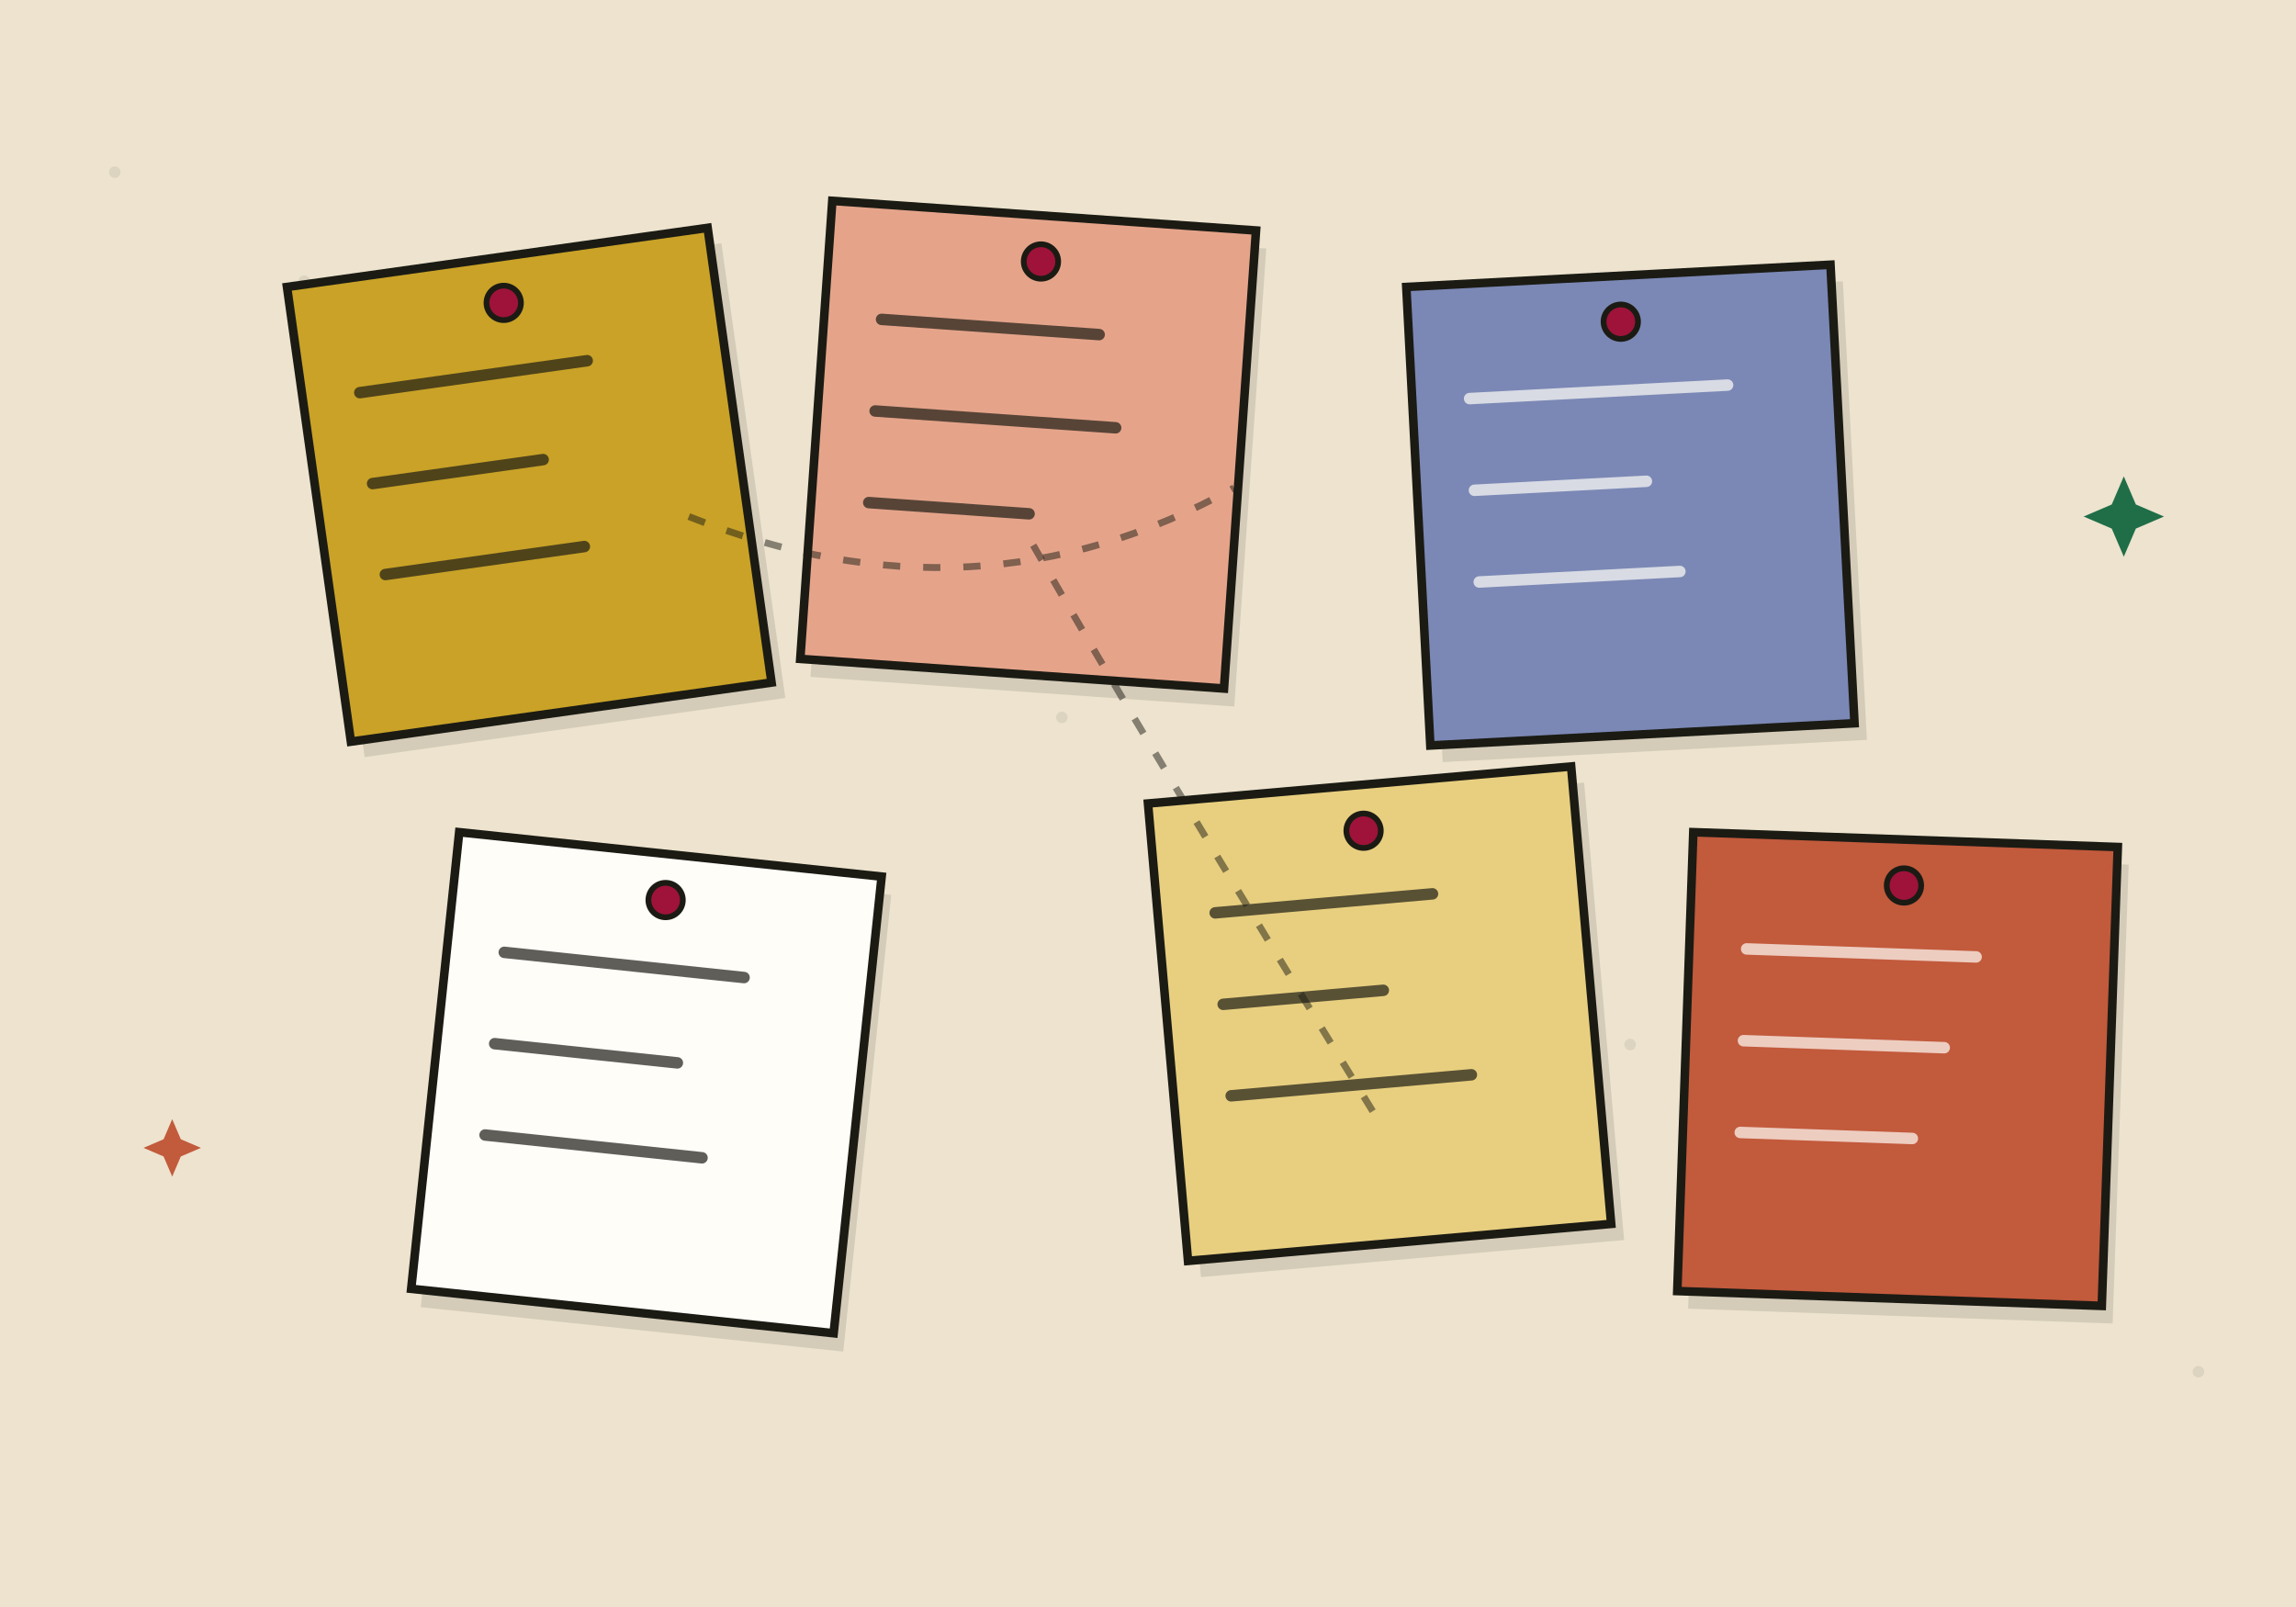
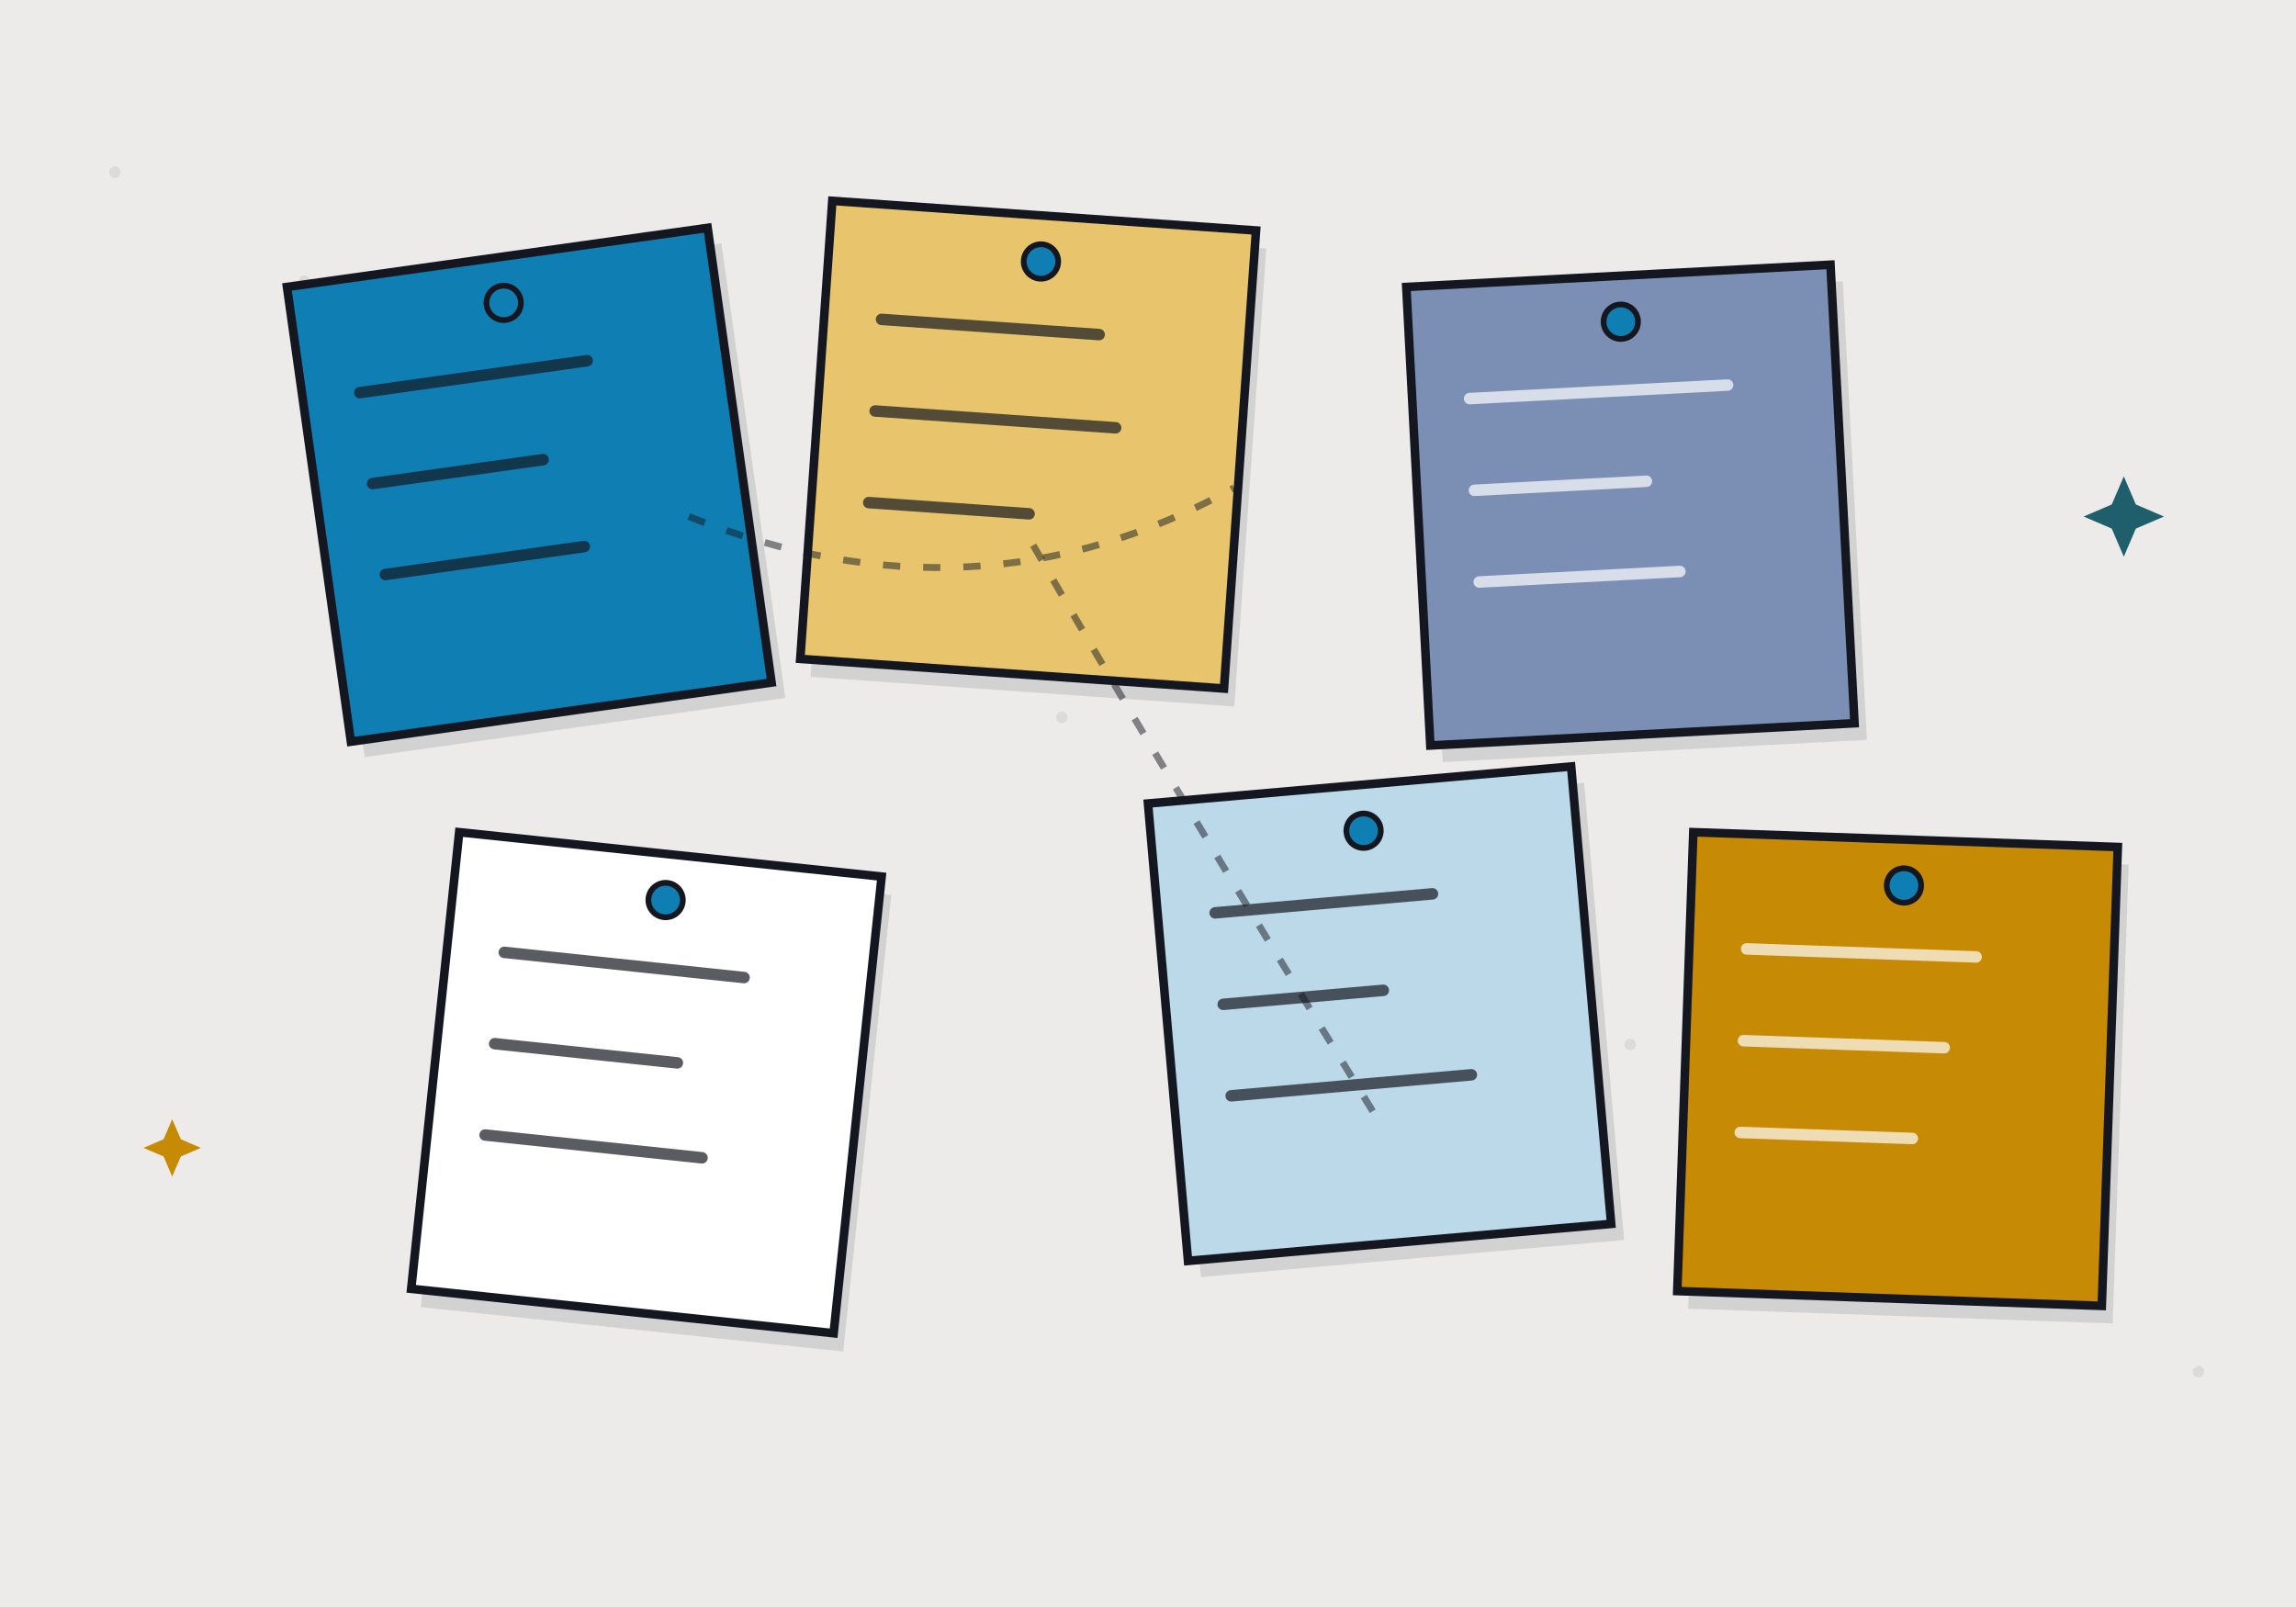
<svg xmlns="http://www.w3.org/2000/svg" viewBox="0 0 400 280" width="400" height="280">
-   <rect width="400" height="280" fill="#EDE3CE" />
-   <circle cx="20" cy="30" r="1" fill="#1B1B14" opacity="0.08" />
-   <circle cx="53" cy="49" r="1" fill="#1B1B14" opacity="0.08" />
-   <circle cx="86" cy="68" r="1" fill="#1B1B14" opacity="0.08" />
-   <circle cx="119" cy="87" r="1" fill="#1B1B14" opacity="0.08" />
-   <circle cx="152" cy="106" r="1" fill="#1B1B14" opacity="0.08" />
-   <circle cx="185" cy="125" r="1" fill="#1B1B14" opacity="0.08" />
-   <circle cx="218" cy="144" r="1" fill="#1B1B14" opacity="0.08" />
-   <circle cx="251" cy="163" r="1" fill="#1B1B14" opacity="0.08" />
-   <circle cx="284" cy="182" r="1" fill="#1B1B14" opacity="0.08" />
-   <circle cx="317" cy="201" r="1" fill="#1B1B14" opacity="0.08" />
-   <circle cx="350" cy="220" r="1" fill="#1B1B14" opacity="0.08" />
-   <circle cx="383" cy="239" r="1" fill="#1B1B14" opacity="0.08" />
+   <rect width="400" height="280" fill="#ECEBE9" />
+   <circle cx="20" cy="30" r="1" fill="#14171F" opacity="0.08" />
+   <circle cx="53" cy="49" r="1" fill="#14171F" opacity="0.08" />
+   <circle cx="86" cy="68" r="1" fill="#14171F" opacity="0.08" />
+   <circle cx="119" cy="87" r="1" fill="#14171F" opacity="0.08" />
+   <circle cx="152" cy="106" r="1" fill="#14171F" opacity="0.08" />
+   <circle cx="185" cy="125" r="1" fill="#14171F" opacity="0.08" />
+   <circle cx="218" cy="144" r="1" fill="#14171F" opacity="0.08" />
+   <circle cx="251" cy="163" r="1" fill="#14171F" opacity="0.08" />
+   <circle cx="284" cy="182" r="1" fill="#14171F" opacity="0.08" />
+   <circle cx="317" cy="201" r="1" fill="#14171F" opacity="0.08" />
+   <circle cx="350" cy="220" r="1" fill="#14171F" opacity="0.08" />
+   <circle cx="383" cy="239" r="1" fill="#14171F" opacity="0.08" />
  <g transform="translate(50 50) rotate(-8)">
-     <rect x="2" y="3" width="74" height="80" fill="#1B1B14" opacity="0.12" />
-     <rect x="0" y="0" width="74" height="80" fill="#C9A227" stroke="#1B1B14" stroke-width="1.5" />
-     <line x1="10" y1="20" x2="50" y2="20" stroke="#1B1B14" stroke-width="2" stroke-linecap="round" opacity="0.7" />
-     <line x1="10" y1="36" x2="40" y2="36" stroke="#1B1B14" stroke-width="2" stroke-linecap="round" opacity="0.7" />
-     <line x1="10" y1="52" x2="45" y2="52" stroke="#1B1B14" stroke-width="2" stroke-linecap="round" opacity="0.7" />
-     <circle cx="37" cy="8" r="3" fill="#9F1239" stroke="#1B1B14" stroke-width="1" />
+     <rect x="2" y="3" width="74" height="80" fill="#14171F" opacity="0.12" />
+     <rect x="0" y="0" width="74" height="80" fill="#0E7EB3" stroke="#14171F" stroke-width="1.5" />
+     <line x1="10" y1="20" x2="50" y2="20" stroke="#14171F" stroke-width="2" stroke-linecap="round" opacity="0.7" />
+     <line x1="10" y1="36" x2="40" y2="36" stroke="#14171F" stroke-width="2" stroke-linecap="round" opacity="0.7" />
+     <line x1="10" y1="52" x2="45" y2="52" stroke="#14171F" stroke-width="2" stroke-linecap="round" opacity="0.7" />
+     <circle cx="37" cy="8" r="3" fill="#0E7EB3" stroke="#14171F" stroke-width="1" />
  </g>
  <g transform="translate(145 35) rotate(4)">
-     <rect x="2" y="3" width="74" height="80" fill="#1B1B14" opacity="0.12" />
-     <rect x="0" y="0" width="74" height="80" fill="#E5A48A" stroke="#1B1B14" stroke-width="1.5" />
-     <line x1="10" y1="20" x2="48" y2="20" stroke="#1B1B14" stroke-width="2" stroke-linecap="round" opacity="0.7" />
-     <line x1="10" y1="36" x2="52" y2="36" stroke="#1B1B14" stroke-width="2" stroke-linecap="round" opacity="0.7" />
-     <line x1="10" y1="52" x2="38" y2="52" stroke="#1B1B14" stroke-width="2" stroke-linecap="round" opacity="0.7" />
-     <circle cx="37" cy="8" r="3" fill="#9F1239" stroke="#1B1B14" stroke-width="1" />
+     <rect x="2" y="3" width="74" height="80" fill="#14171F" opacity="0.12" />
+     <rect x="0" y="0" width="74" height="80" fill="#E8C56C" stroke="#14171F" stroke-width="1.5" />
+     <line x1="10" y1="20" x2="48" y2="20" stroke="#14171F" stroke-width="2" stroke-linecap="round" opacity="0.7" />
+     <line x1="10" y1="36" x2="52" y2="36" stroke="#14171F" stroke-width="2" stroke-linecap="round" opacity="0.7" />
+     <line x1="10" y1="52" x2="38" y2="52" stroke="#14171F" stroke-width="2" stroke-linecap="round" opacity="0.7" />
+     <circle cx="37" cy="8" r="3" fill="#0E7EB3" stroke="#14171F" stroke-width="1" />
  </g>
  <g transform="translate(245 50) rotate(-3)">
-     <rect x="2" y="3" width="74" height="80" fill="#1B1B14" opacity="0.12" />
-     <rect x="0" y="0" width="74" height="80" fill="#7B88B5" stroke="#1B1B14" stroke-width="1.5" />
-     <line x1="10" y1="20" x2="55" y2="20" stroke="#FFFDF8" stroke-width="2" stroke-linecap="round" opacity="0.7" />
-     <line x1="10" y1="36" x2="40" y2="36" stroke="#FFFDF8" stroke-width="2" stroke-linecap="round" opacity="0.7" />
-     <line x1="10" y1="52" x2="45" y2="52" stroke="#FFFDF8" stroke-width="2" stroke-linecap="round" opacity="0.7" />
-     <circle cx="37" cy="8" r="3" fill="#9F1239" stroke="#1B1B14" stroke-width="1" />
+     <rect x="2" y="3" width="74" height="80" fill="#14171F" opacity="0.12" />
+     <rect x="0" y="0" width="74" height="80" fill="#7B8FB5" stroke="#14171F" stroke-width="1.5" />
+     <line x1="10" y1="20" x2="55" y2="20" stroke="#FFFFFF" stroke-width="2" stroke-linecap="round" opacity="0.7" />
+     <line x1="10" y1="36" x2="40" y2="36" stroke="#FFFFFF" stroke-width="2" stroke-linecap="round" opacity="0.7" />
+     <line x1="10" y1="52" x2="45" y2="52" stroke="#FFFFFF" stroke-width="2" stroke-linecap="round" opacity="0.7" />
+     <circle cx="37" cy="8" r="3" fill="#0E7EB3" stroke="#14171F" stroke-width="1" />
  </g>
  <g transform="translate(80 145) rotate(6)">
-     <rect x="2" y="3" width="74" height="80" fill="#1B1B14" opacity="0.12" />
-     <rect x="0" y="0" width="74" height="80" fill="#FFFDF8" stroke="#1B1B14" stroke-width="1.5" />
-     <line x1="10" y1="20" x2="52" y2="20" stroke="#1B1B14" stroke-width="2" stroke-linecap="round" opacity="0.7" />
-     <line x1="10" y1="36" x2="42" y2="36" stroke="#1B1B14" stroke-width="2" stroke-linecap="round" opacity="0.7" />
-     <line x1="10" y1="52" x2="48" y2="52" stroke="#1B1B14" stroke-width="2" stroke-linecap="round" opacity="0.7" />
-     <circle cx="37" cy="8" r="3" fill="#9F1239" stroke="#1B1B14" stroke-width="1" />
+     <rect x="2" y="3" width="74" height="80" fill="#14171F" opacity="0.12" />
+     <rect x="0" y="0" width="74" height="80" fill="#FFFFFF" stroke="#14171F" stroke-width="1.5" />
+     <line x1="10" y1="20" x2="52" y2="20" stroke="#14171F" stroke-width="2" stroke-linecap="round" opacity="0.7" />
+     <line x1="10" y1="36" x2="42" y2="36" stroke="#14171F" stroke-width="2" stroke-linecap="round" opacity="0.7" />
+     <line x1="10" y1="52" x2="48" y2="52" stroke="#14171F" stroke-width="2" stroke-linecap="round" opacity="0.7" />
+     <circle cx="37" cy="8" r="3" fill="#0E7EB3" stroke="#14171F" stroke-width="1" />
  </g>
  <g transform="translate(200 140) rotate(-5)">
-     <rect x="2" y="3" width="74" height="80" fill="#1B1B14" opacity="0.12" />
-     <rect x="0" y="0" width="74" height="80" fill="#E8CF7F" stroke="#1B1B14" stroke-width="1.5" />
-     <line x1="10" y1="20" x2="48" y2="20" stroke="#1B1B14" stroke-width="2" stroke-linecap="round" opacity="0.7" />
-     <line x1="10" y1="36" x2="38" y2="36" stroke="#1B1B14" stroke-width="2" stroke-linecap="round" opacity="0.7" />
-     <line x1="10" y1="52" x2="52" y2="52" stroke="#1B1B14" stroke-width="2" stroke-linecap="round" opacity="0.7" />
-     <circle cx="37" cy="8" r="3" fill="#9F1239" stroke="#1B1B14" stroke-width="1" />
+     <rect x="2" y="3" width="74" height="80" fill="#14171F" opacity="0.12" />
+     <rect x="0" y="0" width="74" height="80" fill="#BBD9E9" stroke="#14171F" stroke-width="1.5" />
+     <line x1="10" y1="20" x2="48" y2="20" stroke="#14171F" stroke-width="2" stroke-linecap="round" opacity="0.7" />
+     <line x1="10" y1="36" x2="38" y2="36" stroke="#14171F" stroke-width="2" stroke-linecap="round" opacity="0.7" />
+     <line x1="10" y1="52" x2="52" y2="52" stroke="#14171F" stroke-width="2" stroke-linecap="round" opacity="0.7" />
+     <circle cx="37" cy="8" r="3" fill="#0E7EB3" stroke="#14171F" stroke-width="1" />
  </g>
  <g transform="translate(295 145) rotate(2)">
-     <rect x="2" y="3" width="74" height="80" fill="#1B1B14" opacity="0.12" />
-     <rect x="0" y="0" width="74" height="80" fill="#C25A3C" stroke="#1B1B14" stroke-width="1.5" />
-     <line x1="10" y1="20" x2="50" y2="20" stroke="#FFFDF8" stroke-width="2" stroke-linecap="round" opacity="0.7" />
-     <line x1="10" y1="36" x2="45" y2="36" stroke="#FFFDF8" stroke-width="2" stroke-linecap="round" opacity="0.7" />
-     <line x1="10" y1="52" x2="40" y2="52" stroke="#FFFDF8" stroke-width="2" stroke-linecap="round" opacity="0.7" />
-     <circle cx="37" cy="8" r="3" fill="#9F1239" stroke="#1B1B14" stroke-width="1" />
+     <rect x="2" y="3" width="74" height="80" fill="#14171F" opacity="0.12" />
+     <rect x="0" y="0" width="74" height="80" fill="#C78A04" stroke="#14171F" stroke-width="1.5" />
+     <line x1="10" y1="20" x2="50" y2="20" stroke="#FFFFFF" stroke-width="2" stroke-linecap="round" opacity="0.7" />
+     <line x1="10" y1="36" x2="45" y2="36" stroke="#FFFFFF" stroke-width="2" stroke-linecap="round" opacity="0.7" />
+     <line x1="10" y1="52" x2="40" y2="52" stroke="#FFFFFF" stroke-width="2" stroke-linecap="round" opacity="0.7" />
+     <circle cx="37" cy="8" r="3" fill="#0E7EB3" stroke="#14171F" stroke-width="1" />
  </g>
-   <path d="M120 90 Q 170 110 215 85" fill="none" stroke="#1B1B14" stroke-width="1.2" stroke-dasharray="3 4" opacity="0.5" />
-   <path d="M180 95 Q 200 130 240 195" fill="none" stroke="#1B1B14" stroke-width="1.2" stroke-dasharray="3 4" opacity="0.5" />
-   <path d="M370 83 L372.1 87.9 L377 90 L372.1 92.1 L370 97 L367.9 92.1 L363 90 L367.9 87.9 Z" fill="#1F6E48" />
-   <path d="M30 195 L31.5 198.5 L35 200 L31.5 201.5 L30 205 L28.5 201.5 L25 200 L28.5 198.5 Z" fill="#C25A3C" />
+   <path d="M120 90 Q 170 110 215 85" fill="none" stroke="#14171F" stroke-width="1.2" stroke-dasharray="3 4" opacity="0.5" />
+   <path d="M180 95 Q 200 130 240 195" fill="none" stroke="#14171F" stroke-width="1.2" stroke-dasharray="3 4" opacity="0.5" />
+   <path d="M370 83 L372.1 87.9 L377 90 L372.1 92.1 L370 97 L367.9 92.1 L363 90 L367.9 87.9 Z" fill="#1F5F6B" />
+   <path d="M30 195 L31.5 198.5 L35 200 L31.5 201.5 L30 205 L28.5 201.5 L25 200 L28.5 198.5 Z" fill="#C78A04" />
</svg>
